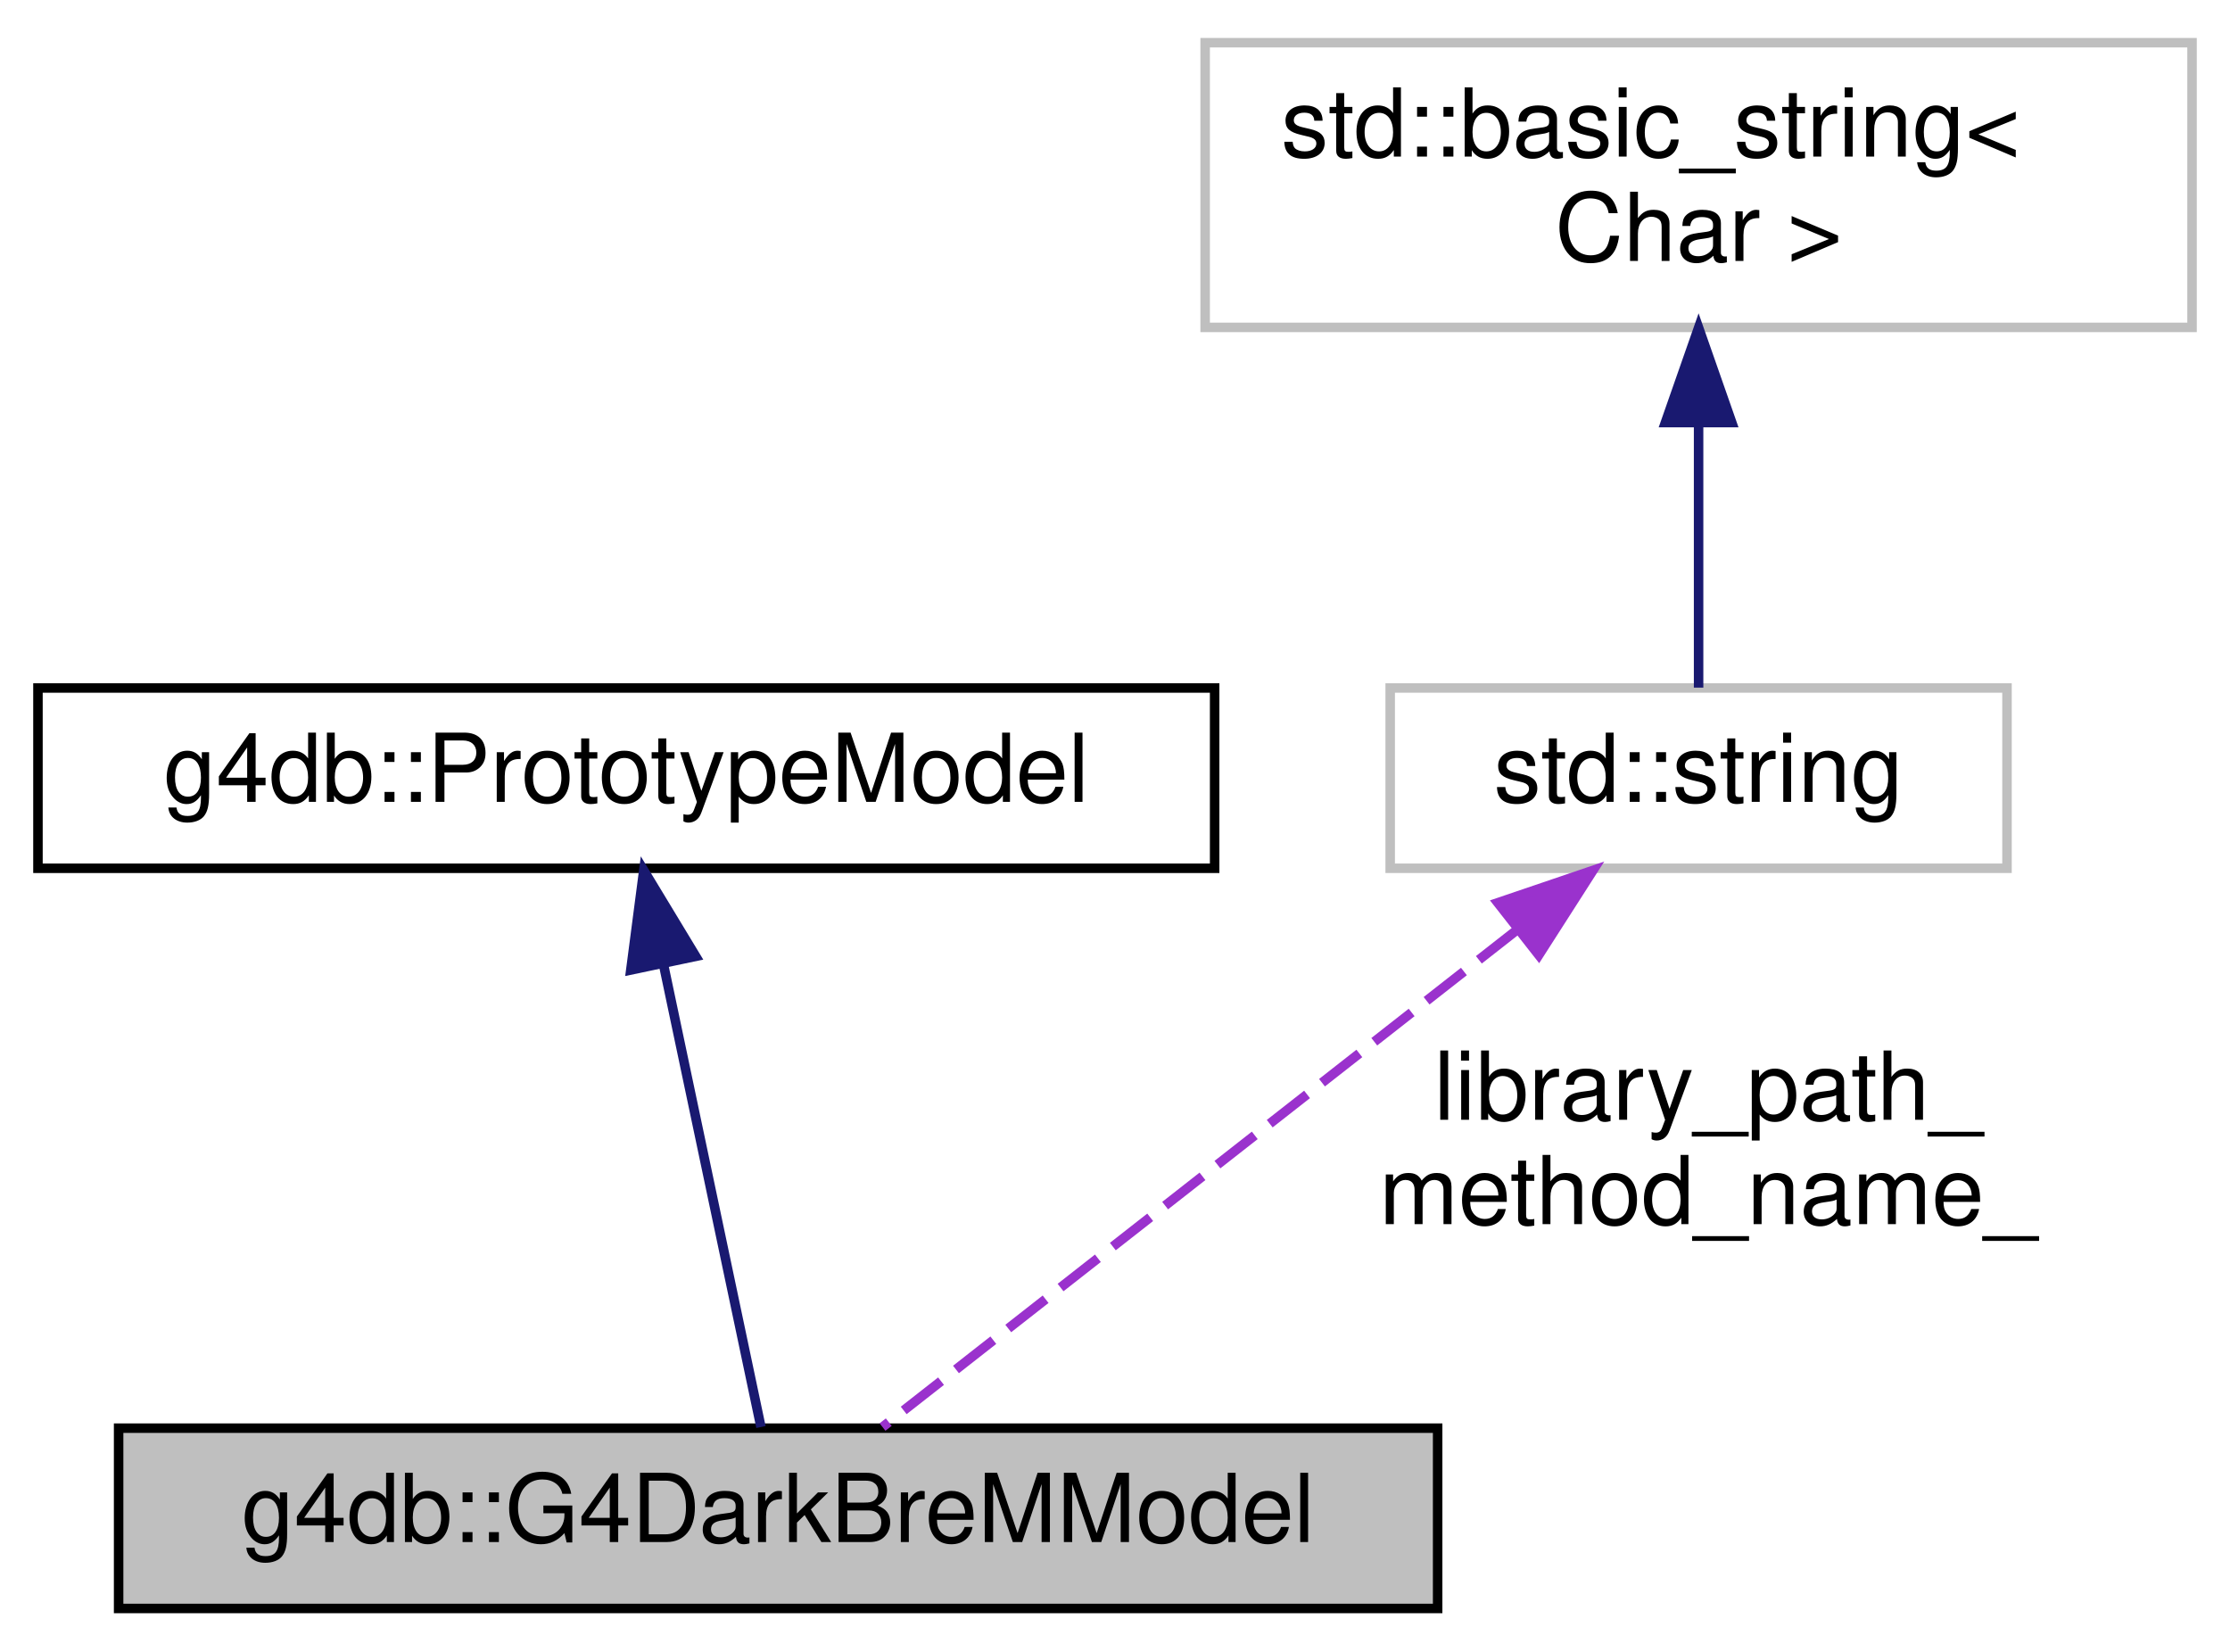
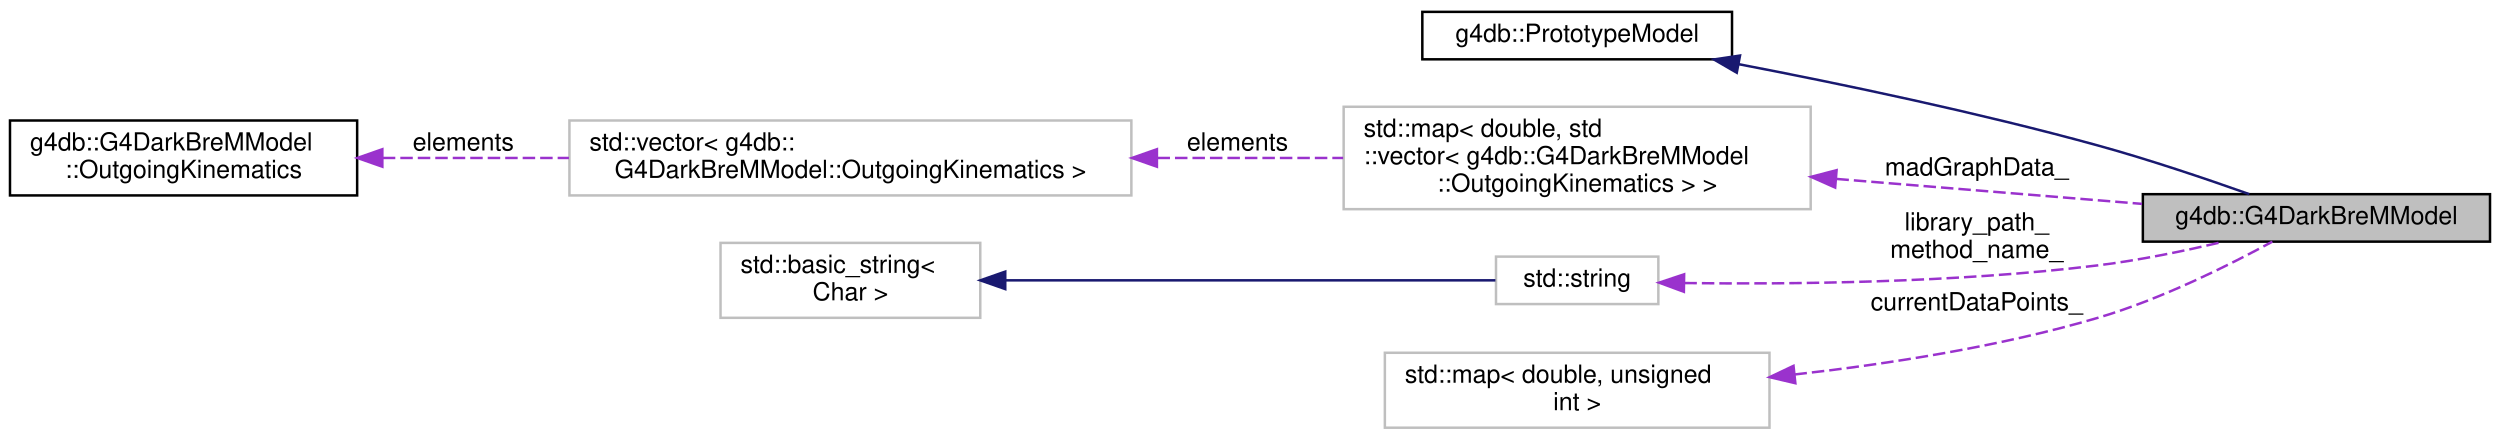
- <svg xmlns="http://www.w3.org/2000/svg" xmlns:xlink="http://www.w3.org/1999/xlink" width="235pt" height="174pt" viewBox="0.00 0.00 235.00 174.00">
-   <g id="graph0" class="graph" transform="scale(1 1) rotate(0) translate(4 170)">
+ <svg xmlns="http://www.w3.org/2000/svg" xmlns:xlink="http://www.w3.org/1999/xlink" width="1001pt" height="176pt" viewBox="0.00 0.00 1001.00 175.50">
+   <g id="graph0" class="graph" transform="scale(1 1) rotate(0) translate(4 171.5)">
    <g id="node1" class="node">
      <g id="a_node1">
-         <a xlink:title="Geant4 implementation of the model for a particle undergoing a dark brem where we use an imported ver...">
-           <polygon fill="#bfbfbf" stroke="black" points="8.5,-0.5 8.5,-19.5 147.5,-19.5 147.5,-0.5 8.5,-0.5" />
-           <text text-anchor="middle" x="78" y="-7.5" font-family="Helvetica,sans-Serif" font-size="10.00">g4db::G4DarkBreMModel</text>
+         <a xlink:title="Geant4 implementation of the model for a particle undergoing a dark brem where we use an imported eve...">
+           <polygon fill="#bfbfbf" stroke="black" points="854,-75 854,-94 993,-94 993,-75 854,-75" />
+           <text text-anchor="middle" x="923.5" y="-82" font-family="Helvetica,sans-Serif" font-size="10.00">g4db::G4DarkBreMModel</text>
        </a>
      </g>
    </g>
    <g id="node2" class="node">
      <g id="a_node2">
-         <a xlink:href="classg4db_1_1PrototypeModel.html" target="_top" xlink:title=" ">
-           <polygon fill="none" stroke="black" points="0,-78.5 0,-97.5 124,-97.5 124,-78.5 0,-78.5" />
-           <text text-anchor="middle" x="62" y="-85.5" font-family="Helvetica,sans-Serif" font-size="10.00">g4db::PrototypeModel</text>
+         <a xlink:href="classg4db_1_1PrototypeModel.html" target="_top" xlink:title="Abstract class representing a model for dark brem.">
+           <polygon fill="none" stroke="black" points="565.5,-148 565.5,-167 689.5,-167 689.5,-148 565.5,-148" />
+           <text text-anchor="middle" x="627.5" y="-155" font-family="Helvetica,sans-Serif" font-size="10.00">g4db::PrototypeModel</text>
        </a>
      </g>
    </g>
    <g id="edge1" class="edge">
-       <path fill="none" stroke="midnightblue" d="M65.95,-68.22C69.22,-52.7 73.71,-31.36 76.19,-19.62" />
-       <polygon fill="midnightblue" stroke="midnightblue" points="62.47,-67.78 63.84,-78.28 69.32,-69.22 62.47,-67.78" />
+       <path fill="none" stroke="midnightblue" d="M692.16,-146.05C733.46,-138.12 788.28,-126.64 836,-113.5 856.61,-107.82 879.54,-100.07 896.61,-94.01" />
+       <polygon fill="midnightblue" stroke="midnightblue" points="691.4,-142.63 682.23,-147.94 692.71,-149.51 691.4,-142.63" />
    </g>
    <g id="node3" class="node">
      <g id="a_node3">
        <a xlink:title=" ">
-           <polygon fill="none" stroke="#bfbfbf" points="142.5,-78.5 142.5,-97.5 207.5,-97.5 207.5,-78.5 142.5,-78.5" />
-           <text text-anchor="middle" x="175" y="-85.5" font-family="Helvetica,sans-Serif" font-size="10.00">std::string</text>
+           <polygon fill="none" stroke="#bfbfbf" points="534,-88 534,-129 721,-129 721,-88 534,-88" />
+           <text text-anchor="start" x="542" y="-117" font-family="Helvetica,sans-Serif" font-size="10.00">std::map&lt; double, std</text>
+           <text text-anchor="start" x="542" y="-106" font-family="Helvetica,sans-Serif" font-size="10.00">::vector&lt; g4db::G4DarkBreMModel</text>
+           <text text-anchor="middle" x="627.5" y="-95" font-family="Helvetica,sans-Serif" font-size="10.00">::OutgoingKinematics &gt; &gt;</text>
        </a>
      </g>
    </g>
    <g id="edge2" class="edge">
-       <path fill="none" stroke="#9a32cd" stroke-dasharray="5,2" d="M155.78,-71.94C135.8,-56.28 105.22,-32.33 89,-19.62" />
-       <polygon fill="#9a32cd" stroke="#9a32cd" points="153.84,-74.87 163.87,-78.28 158.16,-69.36 153.84,-74.87" />
-       <text text-anchor="middle" x="176" y="-52" font-family="Helvetica,sans-Serif" font-size="10.00"> library_path_</text>
-       <text text-anchor="middle" x="176" y="-41" font-family="Helvetica,sans-Serif" font-size="10.00">method_name_</text>
+       <path fill="none" stroke="#9a32cd" stroke-dasharray="5,2" d="M731.3,-100.11C771.81,-96.8 817.25,-93.09 853.66,-90.12" />
+       <polygon fill="#9a32cd" stroke="#9a32cd" points="730.8,-96.64 721.12,-100.94 731.37,-103.61 730.8,-96.64" />
+       <text text-anchor="middle" x="787.5" y="-101.5" font-family="Helvetica,sans-Serif" font-size="10.00"> madGraphData_</text>
    </g>
    <g id="node4" class="node">
      <g id="a_node4">
        <a xlink:title=" ">
-           <polygon fill="none" stroke="#bfbfbf" points="123,-135.5 123,-165.5 227,-165.5 227,-135.5 123,-135.5" />
-           <text text-anchor="start" x="131" y="-153.5" font-family="Helvetica,sans-Serif" font-size="10.00">std::basic_string&lt;</text>
-           <text text-anchor="middle" x="175" y="-142.5" font-family="Helvetica,sans-Serif" font-size="10.00"> Char &gt;</text>
+           <polygon fill="none" stroke="#bfbfbf" points="224,-93.5 224,-123.5 449,-123.5 449,-93.5 224,-93.5" />
+           <text text-anchor="start" x="232" y="-111.5" font-family="Helvetica,sans-Serif" font-size="10.00">std::vector&lt; g4db::</text>
+           <text text-anchor="middle" x="336.5" y="-100.5" font-family="Helvetica,sans-Serif" font-size="10.00">G4DarkBreMModel::OutgoingKinematics &gt;</text>
        </a>
      </g>
    </g>
    <g id="edge3" class="edge">
-       <path fill="none" stroke="midnightblue" d="M175,-125.35C175,-115.51 175,-104.78 175,-97.54" />
-       <polygon fill="midnightblue" stroke="midnightblue" points="171.5,-125.47 175,-135.47 178.5,-125.47 171.5,-125.47" />
+       <path fill="none" stroke="#9a32cd" stroke-dasharray="5,2" d="M459.46,-108.5C484.34,-108.5 510.13,-108.5 533.79,-108.5" />
+       <polygon fill="#9a32cd" stroke="#9a32cd" points="459.23,-105 449.23,-108.5 459.23,-112 459.23,-105" />
+       <text text-anchor="middle" x="491.5" y="-111.5" font-family="Helvetica,sans-Serif" font-size="10.00"> elements</text>
+     </g>
+     <g id="node5" class="node">
+       <g id="a_node5">
+         <a xlink:href="structg4db_1_1G4DarkBreMModel_1_1OutgoingKinematics.html" target="_top" xlink:title="Data frame to store mad graph data read in from LHE files.">
+           <polygon fill="none" stroke="black" points="0,-93.5 0,-123.5 139,-123.5 139,-93.5 0,-93.5" />
+           <text text-anchor="start" x="8" y="-111.5" font-family="Helvetica,sans-Serif" font-size="10.00">g4db::G4DarkBreMModel</text>
+           <text text-anchor="middle" x="69.5" y="-100.5" font-family="Helvetica,sans-Serif" font-size="10.00">::OutgoingKinematics</text>
+         </a>
+       </g>
+     </g>
+     <g id="edge4" class="edge">
+       <path fill="none" stroke="#9a32cd" stroke-dasharray="5,2" d="M149.28,-108.5C172.67,-108.5 198.74,-108.5 223.8,-108.5" />
+       <polygon fill="#9a32cd" stroke="#9a32cd" points="149.09,-105 139.09,-108.5 149.09,-112 149.09,-105" />
+       <text text-anchor="middle" x="181.5" y="-111.5" font-family="Helvetica,sans-Serif" font-size="10.00"> elements</text>
+     </g>
+     <g id="node6" class="node">
+       <g id="a_node6">
+         <a xlink:title=" ">
+           <polygon fill="none" stroke="#bfbfbf" points="595,-50 595,-69 660,-69 660,-50 595,-50" />
+           <text text-anchor="middle" x="627.5" y="-57" font-family="Helvetica,sans-Serif" font-size="10.00">std::string</text>
+         </a>
+       </g>
+     </g>
+     <g id="edge5" class="edge">
+       <path fill="none" stroke="#9a32cd" stroke-dasharray="5,2" d="M670.42,-58.42C712.45,-57.87 778.95,-58.47 836,-65.5 852.63,-67.55 870.78,-71.3 886.14,-74.93" />
+       <polygon fill="#9a32cd" stroke="#9a32cd" points="670.22,-54.92 660.28,-58.58 670.33,-61.92 670.22,-54.92" />
+       <text text-anchor="middle" x="787.5" y="-79.5" font-family="Helvetica,sans-Serif" font-size="10.00"> library_path_</text>
+       <text text-anchor="middle" x="787.5" y="-68.5" font-family="Helvetica,sans-Serif" font-size="10.00">method_name_</text>
+     </g>
+     <g id="node7" class="node">
+       <g id="a_node7">
+         <a xlink:title=" ">
+           <polygon fill="none" stroke="#bfbfbf" points="284.5,-44.5 284.5,-74.5 388.5,-74.5 388.5,-44.5 284.5,-44.5" />
+           <text text-anchor="start" x="292.5" y="-62.5" font-family="Helvetica,sans-Serif" font-size="10.00">std::basic_string&lt;</text>
+           <text text-anchor="middle" x="336.5" y="-51.5" font-family="Helvetica,sans-Serif" font-size="10.00"> Char &gt;</text>
+         </a>
+       </g>
+     </g>
+     <g id="edge6" class="edge">
+       <path fill="none" stroke="midnightblue" d="M398.61,-59.5C458.59,-59.5 547.72,-59.5 594.76,-59.5" />
+       <polygon fill="midnightblue" stroke="midnightblue" points="398.5,-56 388.5,-59.5 398.5,-63 398.5,-56" />
+     </g>
+     <g id="node8" class="node">
+       <g id="a_node8">
+         <a xlink:title=" ">
+           <polygon fill="none" stroke="#bfbfbf" points="550.5,-0.5 550.5,-30.5 704.5,-30.5 704.5,-0.5 550.5,-0.5" />
+           <text text-anchor="start" x="558.5" y="-18.5" font-family="Helvetica,sans-Serif" font-size="10.00">std::map&lt; double, unsigned</text>
+           <text text-anchor="middle" x="627.5" y="-7.5" font-family="Helvetica,sans-Serif" font-size="10.00"> int &gt;</text>
+         </a>
+       </g>
+     </g>
+     <g id="edge7" class="edge">
+       <path fill="none" stroke="#9a32cd" stroke-dasharray="5,2" d="M714.51,-21.8C752.32,-26.02 796.92,-33.01 836,-44.5 861.4,-51.97 888.84,-65.73 905.85,-74.99" />
+       <polygon fill="#9a32cd" stroke="#9a32cd" points="714.86,-18.31 704.55,-20.73 714.12,-25.27 714.86,-18.31" />
+       <text text-anchor="middle" x="787.5" y="-47.5" font-family="Helvetica,sans-Serif" font-size="10.00"> currentDataPoints_</text>
    </g>
  </g>
</svg>
